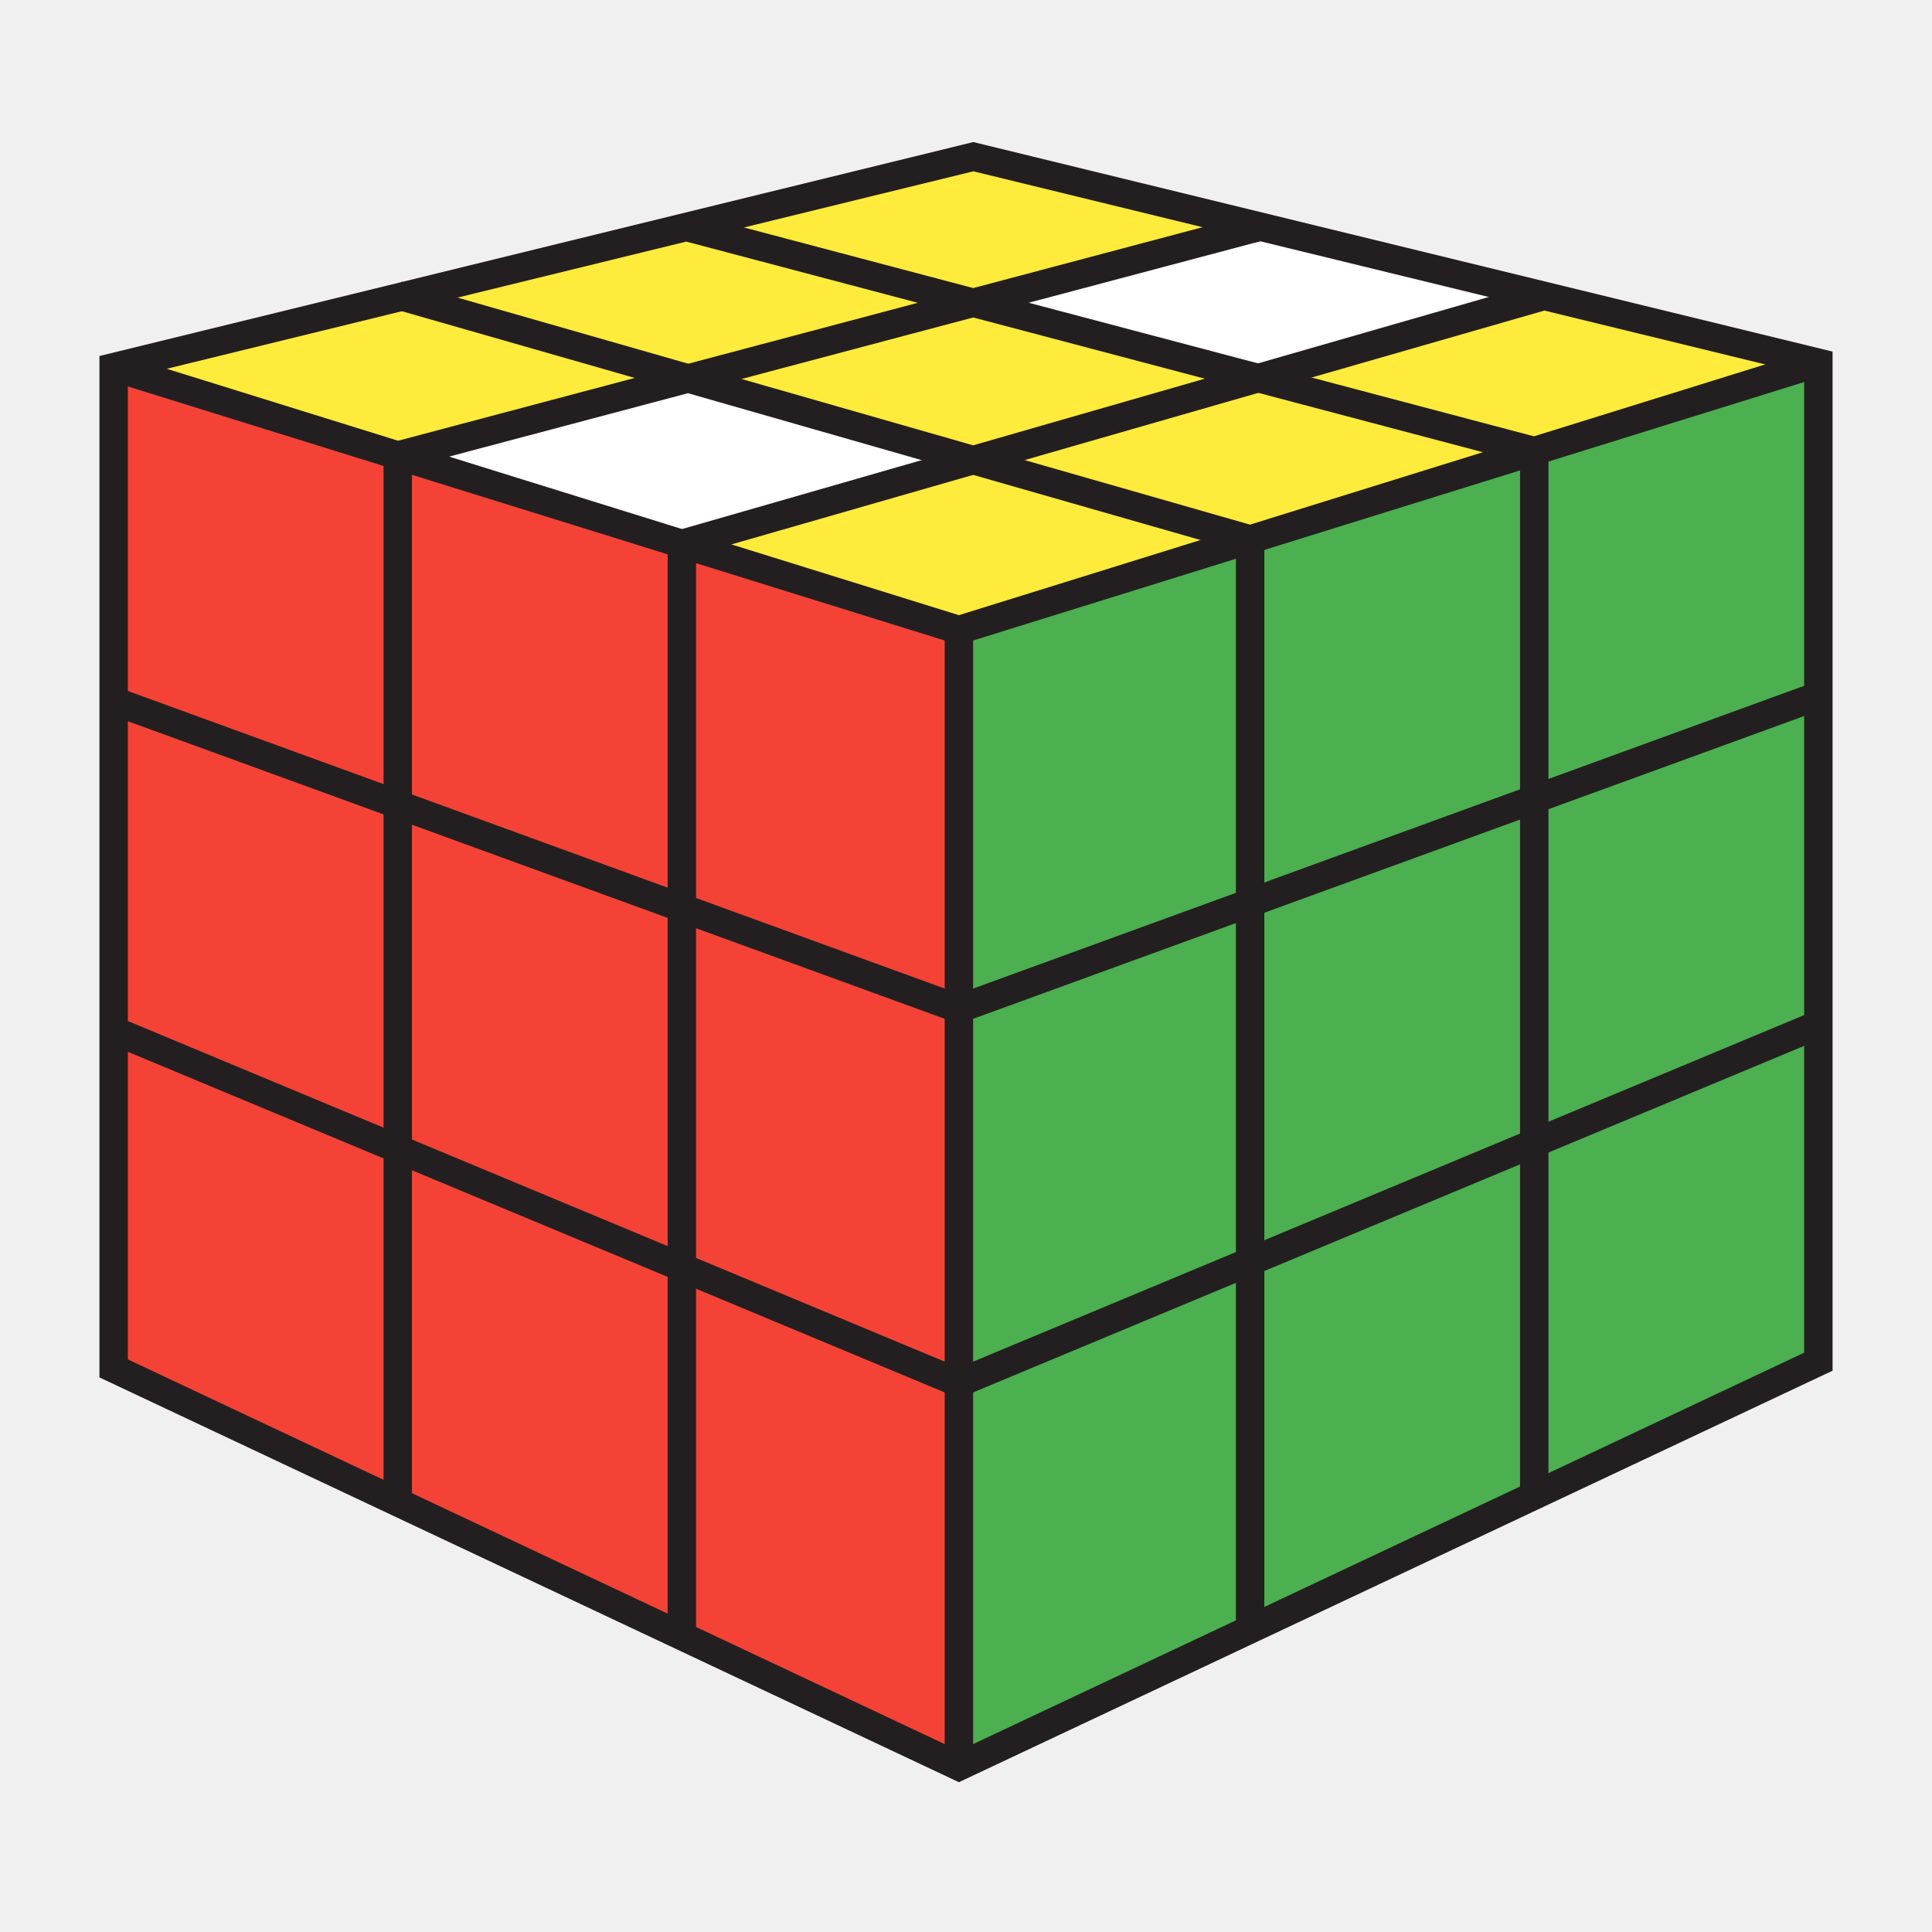
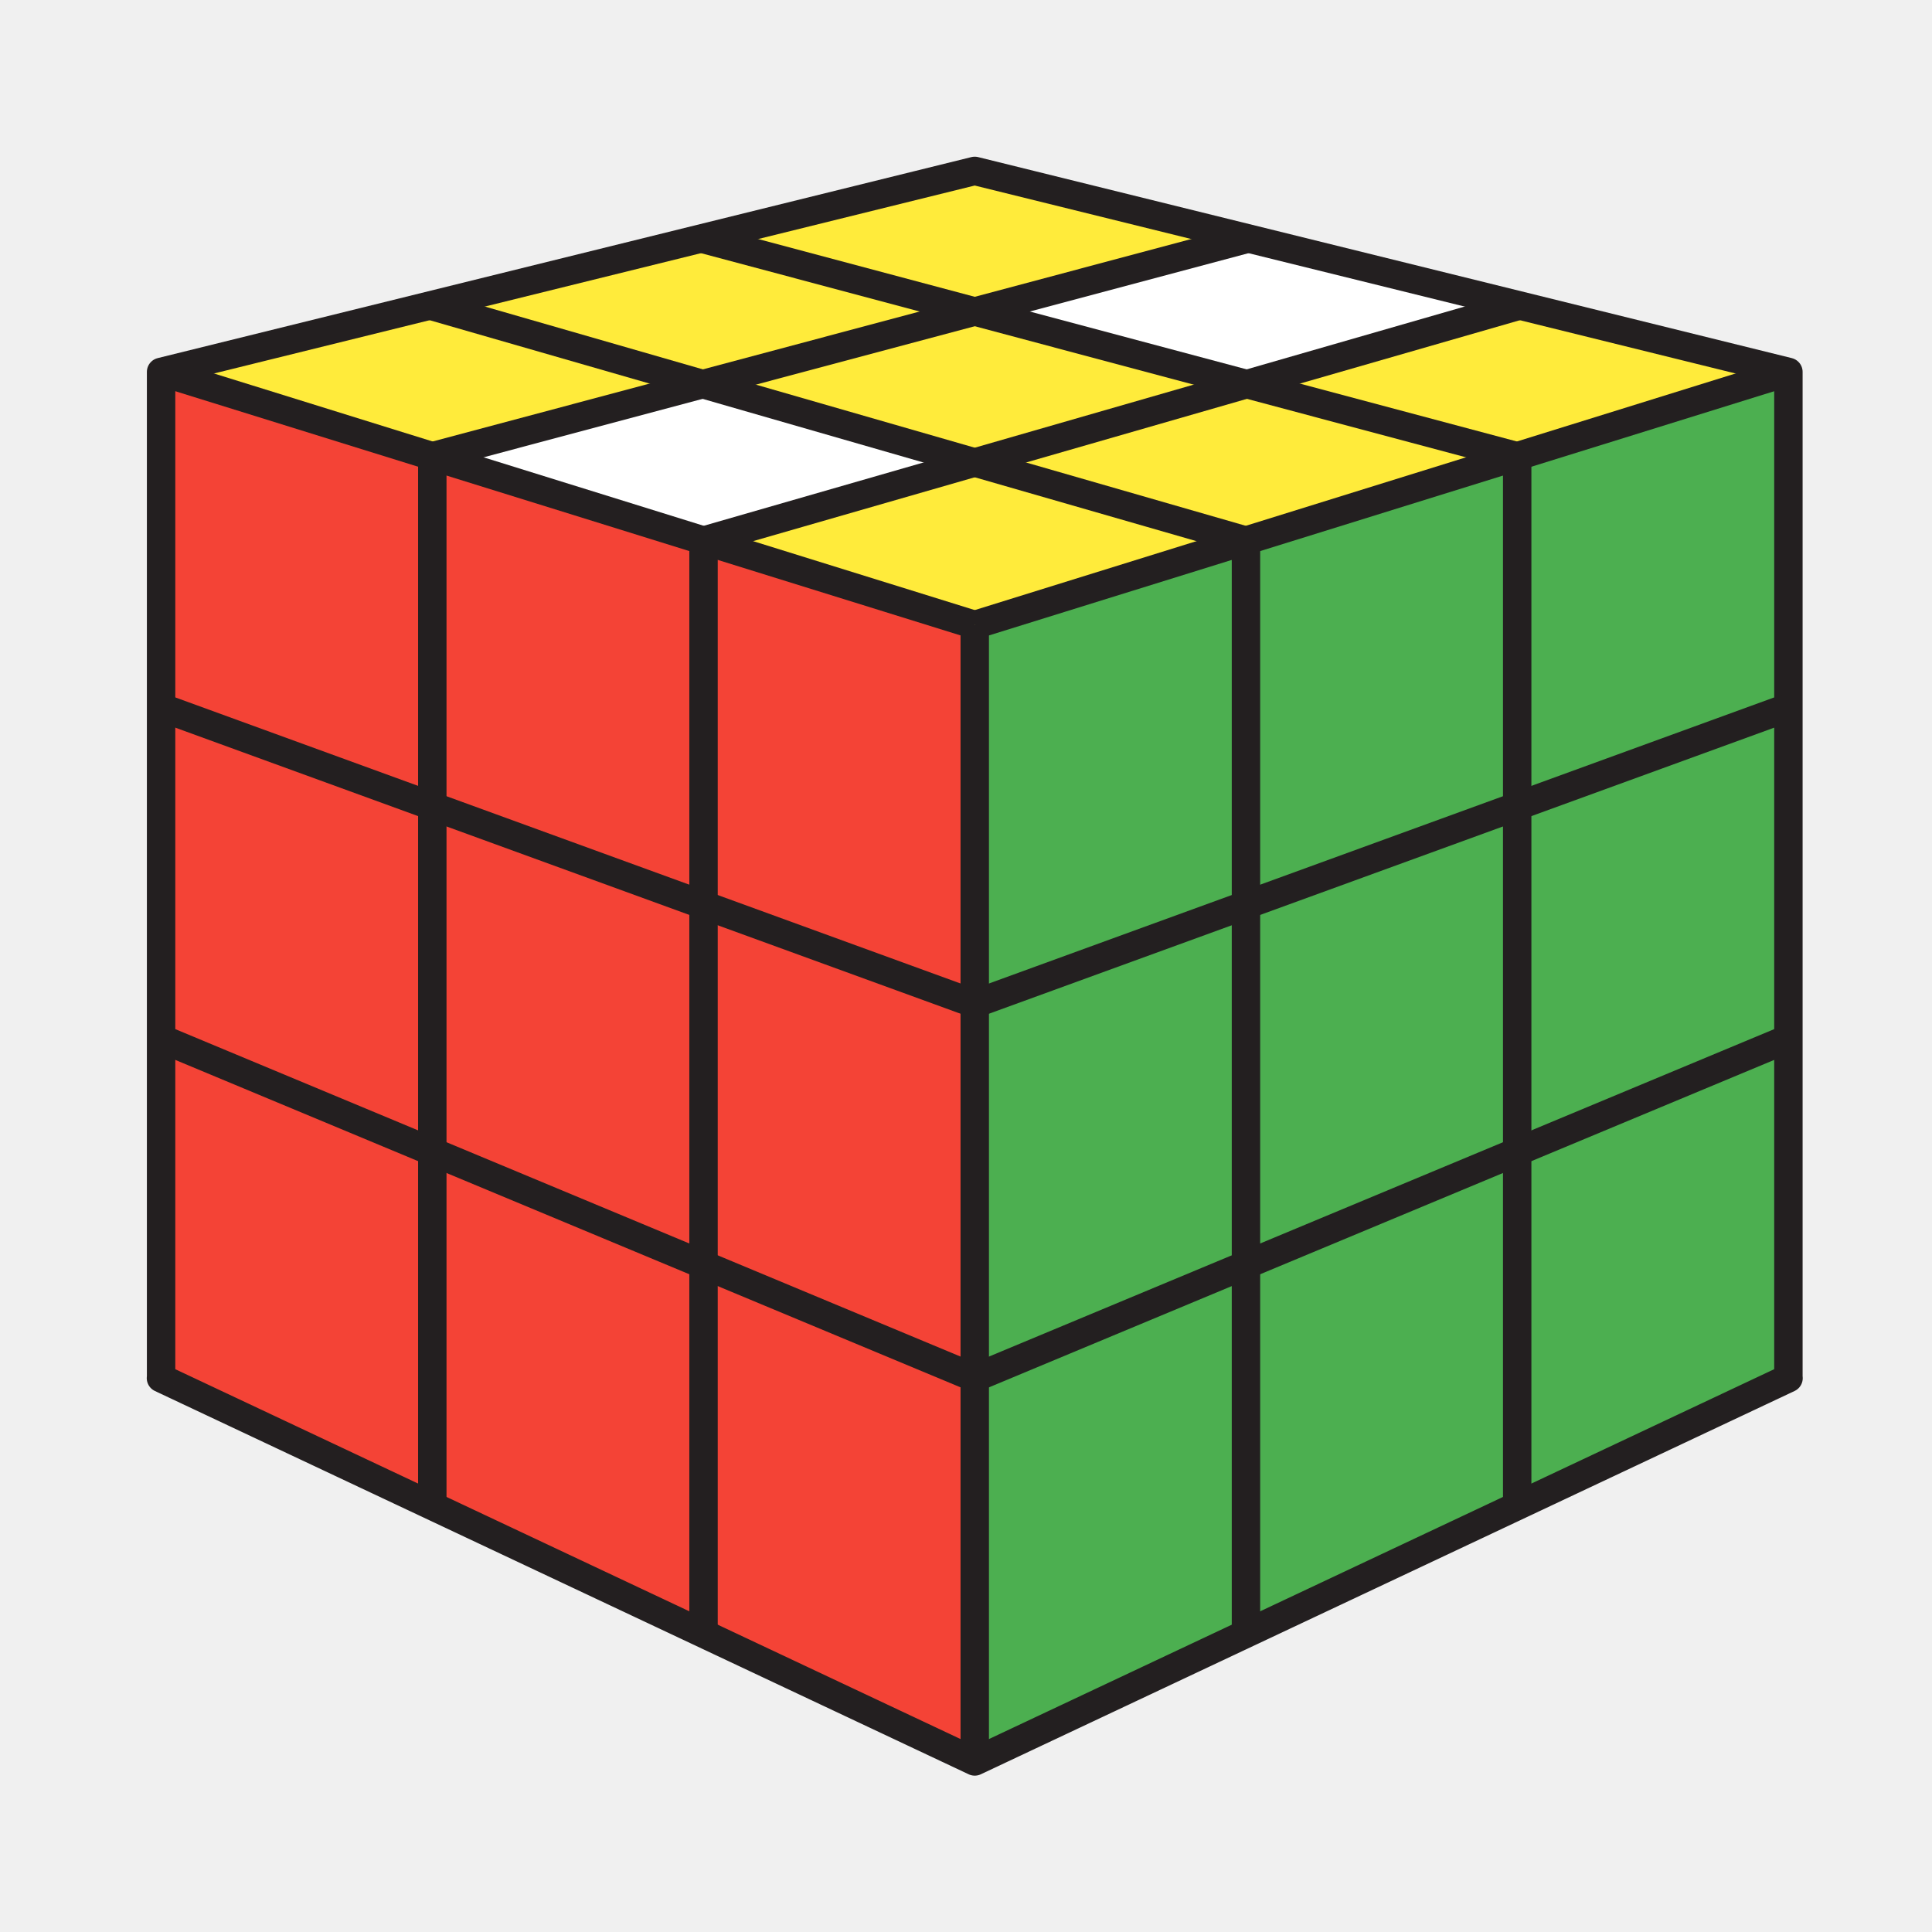
<svg xmlns="http://www.w3.org/2000/svg" width="136px" height="136px" viewBox="0 0 136 136" version="1.1">
  <g id="3x3x3/roux/ep/columns" stroke="none" stroke-width="1" fill="none" fill-rule="evenodd">
    <g id="3x3x3/3D">
-       <g id="Front" transform="translate(8, 25.8457)" fill="#F44336">
+       <g id="Right" transform="translate(68.5, 25.5352)" fill="#4CAF50">
+         <g id="Bottom" transform="translate(0, 46.5869)">
+           <polygon id="RBB" points="57.392 0.913 57.392 24.894 38.299 33.887 38.3 8.949" />
+           <polygon id="RBM" points="38.299 8.949 38.299 33.887 19.208 42.88 19.207 16.91" />
+           <polygon id="RBF" points="0.116 24.854 19.207 16.91 19.207 42.88 0.116 51.872" />
+         </g>
+         <g id="Equator" transform="translate(0, 23.4404)">
+           <polygon id="REB" points="57.392 0.817 57.392 24.134 38.3 32.096 38.3 7.773" />
+           <polygon id="REM" points="38.299 7.773 38.299 32.095 19.208 40.056 19.208 14.729" />
+           <polygon id="REF" points="0 21.684 19.207 14.729 19.207 40.056 0.116 48" />
+         </g>
+         <g id="Top">
+           <polygon id="RTB" points="57.392 0.645 57.392 24.257 38.299 31.214 38.299 6.603" />
+           <polygon id="RTM" points="38.3 31.214 19.208 38.17 19.208 12.522 38.299 6.603" />
+           <polygon id="RTF" points="0.116 18.459 19.208 12.522 19.207 38.17 2.27920793e-14 45.125" />
+         </g>
+       </g>
+       <g id="Front" transform="translate(11, 25.8457)" fill="#F44336">
        <g id="Bottom" transform="translate(0, 46.6934)">
-           <polygon id="FBR" points="59.5 24.811 59.5 51.812 40 42.627 40 16.68" />
-           <polygon id="FBM" points="40 16.68 40 42.627 20 33.207 20 8.34" />
-           <polygon id="FBL" points="0 -5.68434189e-14 20 8.34 20 33.207 0 23.787" />
+           <polygon id="FBR" points="57.616 24.455 57.616 51.481 38.524 42.463 38.524 16.493" />
+           <polygon id="FBM" points="38.524 16.493 38.524 42.463 19.432 33.47 19.432 8.532" />
+           <polygon id="FBL" points="0.34 0.571 19.432 8.532 19.432 33.47 0.291 24.455" />
        </g>
        <g id="Top" transform="translate(0, 0)">
          <g id="Equator" transform="translate(0, 23.4944)">
-             <polygon id="FER" points="59.5 21.677 59.5 48.011 40 39.879 40 14.573" />
-             <polygon id="FEM" points="40 14.573 40 39.879 20 31.539 20 7.286" />
-             <polygon id="FEL" points="0 23.199 0 0 20 7.286 20 31.539" />
+             <polygon id="FER" points="57.616 21.32 57.616 47.654 38.524 39.692 38.524 14.365" />
+             <polygon id="FEM" points="38.524 14.365 38.524 39.692 19.432 31.731 19.432 7.409" />
+             <polygon id="FEL" points="0.34 23.77 0.291 0.452 19.432 7.409 19.432 31.731" />
          </g>
-           <polygon id="FTR" points="59.5 18.505 59.5 45.172 40 38.067 40 12.441" />
-           <polygon id="FTM" points="20 6.221 40 12.441 40 38.068 20 30.781" />
-           <polygon id="FTL" points="0 0 20 6.221 20 30.78 0 23.494" />
+           <polygon id="FTR" points="57.616 18.148 57.616 44.814 38.524 37.859 38.524 12.211" />
+           <polygon id="FTM" points="19.432 6.293 38.524 12.211 38.524 37.859 19.432 30.903" />
+           <polygon id="FTL" points="0.291 0.335 19.432 6.293 19.432 30.903 0.34 23.947" />
        </g>
      </g>
-       <g id="Right" transform="translate(67.5, 25.5352)" fill="#4CAF50">
-         <g id="Bottom" transform="translate(0, 46.5869)">
-           <polygon id="RBB" points="60.5 0 60.5 23.733 40.5 33.153 40.5 8.51" />
-           <polygon id="RBM" points="40.5 8.51 40.5 33.154 20.5 42.573 20.5 16.68" />
-           <polygon id="RBF" points="0 25.229 20.5 16.68 20.5 42.574 0 52.228" />
+       <g id="Top" transform="translate(11, 11.0293)">
+         <g id="Front" transform="translate(0, 9.7554)">
+           <polygon id="TFR" fill="#FFEB3B" points="38.524 17.272 57.616 23.209 76.707 17.272 57.615 11.771" />
+           <polygon id="TFM" fill="#FFFFFF" points="38.524 17.272 57.615 11.771 38.355 6.19 19.265 11.354" />
+           <polygon id="TFL" fill="#FFEB3B" points="0.34 5.396 19.432 0.745 38.355 6.27 19.265 11.354" />
        </g>
-         <g id="Equator" transform="translate(0, 23.4404)">
-           <polygon id="REB" points="60.5 0 60.5 23.146 40.5 31.656 40.5 7.286" />
-           <polygon id="REM" points="40.5 7.286 40.5 31.656 20.5 39.826 20.5 14.573" />
-           <polygon id="REF" points="0 22.042 20.5 14.573 20.5 39.826 0 48.375" />
+         <g id="Section" transform="translate(18.6699, 4.9453)" fill="#FFEB3B">
+           <polygon id="TSR" points="58.037 11.08 77 16.164 58.037 22.082 38.946 16.581" />
+           <polygon id="TSM" points="19.685 11 38.899 16.581 58.038 11.08 38.861 5.947" />
+           <polygon id="TSL" points="19.685 0.814 38.899 5.947 19.685 11.08 0.762 5.555" />
        </g>
-         <g id="Top">
-           <polygon id="RTB" points="60.5 5.68434189e-14 60.5 23.44 40.5 30.727 40.5 6.22" />
-           <polygon id="RTM" points="40.5 30.727 20.5 38.014 20.5 12.44 40.5 6.22" />
-           <polygon id="RTF" points="0 18.815 20.5 12.439 20.5 38.013 0 45.482" />
+         <g id="Back" transform="translate(38.315, 0)">
+           <polygon id="TBR" fill="#FFEB3B" points="57.652 10.476 76.577 15.151 57.355 21.11 38.328 16.026" />
+           <polygon id="TBM" fill="#FFFFFF" points="57.652 10.476 38.393 16.026 19.216 10.892 38.685 5.759" />
+           <polygon id="TBL" fill="#FFEB3B" points="38.688 5.759 19.216 10.893 3.55271368e-14 5.759 19.338 0.991" />
        </g>
      </g>
-       <g id="Top" transform="translate(8, 11.0293)">
-         <g id="Front" transform="translate(0, 9.7554)">
-           <polygon id="TFR" fill="#FFEB3B" points="40 17.502 59.5 23.566 80 17.189 60.501 11.604" />
-           <polygon id="TFM" fill="#FFFFFF" points="40 17.502 60.501 11.604 40 5.793 20 11.281" />
-           <polygon id="TFL" fill="#FFEB3B" points="0 5.061 20.67 -3.55271368e-14 40 5.793 20 11.282" />
-         </g>
-         <g id="Section" transform="translate(20.6699, 4.9453)" fill="#FFEB3B">
-           <polygon id="TSR" points="60.033 10.604 79.33 15.781 59.33 22 39.832 16.415" />
-           <polygon id="TSM" points="19.33 10.604 39.831 16.415 60.033 10.604 39.831 5.337" />
-           <polygon id="TSL" points="19.645 -3.55271368e-14 39.832 5.337 19.33 10.604 2.13162821e-14 4.811" />
-         </g>
-         <g id="Back" transform="translate(40.315, 0)">
-           <polygon id="TBR" fill="#FFEB3B" points="59.685 9.629 79.685 14.506 59.685 20.726 40.388 15.549" />
-           <polygon id="TBM" fill="#FFFFFF" points="59.685 9.629 40.388 15.549 20.186 10.282 39.685 4.751" />
-           <polygon id="TBL" fill="#FFEB3B" points="39.685 4.751 20.186 10.282 0 4.945 20.2 -4.26325641e-14" />
-         </g>
-       </g>
-       <g id="Linework" transform="translate(8, 11.0292)" stroke="#231F20">
-         <path d="M59.5,33.321 L59.5,113.321" id="Stroke-28" stroke-width="2" />
-         <path d="M40,27.257 L40,104.137" id="Stroke-30" stroke-width="2" />
-         <path d="M20,21.037 L20,94.717" id="Stroke-31" stroke-width="2" />
-         <path d="M80,26.945 L80,103.666" id="Stroke-32" stroke-width="2" />
-         <path d="M100,20.726 L100,94.247" id="Stroke-33" stroke-width="2" />
-         <polyline id="Stroke-34" stroke-width="2" points="0 14.816 59.5 33.322 120 14.505" />
-         <polyline id="Stroke-36" stroke-width="2" points="0 38.311 59.5 59.989 120 37.947" />
-         <polyline id="Stroke-38" stroke-width="2" points="0 61.51 59.5 86.322 120 61.093" />
-         <path d="M40.315,4.945 L100,20.725" id="Stroke-41" stroke-width="2" />
-         <path d="M20,9.756 L80,26.945" id="Stroke-42" stroke-width="2" />
-         <polygon id="Stroke-43" stroke-width="2" points="120 14.506 120 84.826 59.5 113.321 0 85.297 0 14.817 60.515 1.42108547e-14" />
-         <path d="M80.703,4.923 L20,21.037" id="Stroke-45" stroke-width="2" />
-         <path d="M100.694,9.798 L40,27.257" id="Stroke-46" stroke-width="2" />
+       <g id="Linework" transform="translate(11.3307, 12.03)" stroke="#231F20">
+         <path d="M37.886,4.722 L95.469,20.089" id="Stroke-43" stroke-width="2" />
+         <path d="M19.078,9.517 L76.376,26.027" id="Stroke-44" stroke-width="2" />
+         <path d="M76.398,4.798 L19.101,20.089" id="Stroke-45" stroke-width="2" />
+         <path d="M95.637,9.476 L38.194,26.027" id="Stroke-46" stroke-width="2" />
+         <path d="M76.377,26.026 L76.377,102.971" id="Stroke-47" stroke-width="2" />
+         <path d="M95.469,20.089 L95.469,93.98" id="Stroke-48" stroke-width="2" />
+         <path d="M38.193,26.026 L38.193,102.971" id="Stroke-49" stroke-width="2" />
+         <path d="M19.101,20.089 L19.101,93.98" id="Stroke-50" stroke-width="2" />
+         <polygon id="Stroke-51" stroke-width="2" stroke-linejoin="round" points="57.285 2.84217094e-14 114.561 14.15 114.561 84.964 114.57 84.982 57.285 111.964 -2.84217094e-14 84.982 0.009 84.964 0.009 14.15" />
+         <path d="M57.285,31.964 L57.285,111.964" id="Stroke-28" stroke-width="2" />
+         <path d="M57.285,31.964 L114.561,14.151" id="Stroke-30" stroke-width="2" />
+         <path d="M0.009,14.15 L57.285,31.963" id="Stroke-32" stroke-width="2" />
+         <path d="M57.285,58.63 L114.561,37.763" id="Stroke-34" stroke-width="2" />
+         <path d="M0.009,37.763 L57.285,58.63" id="Stroke-36" stroke-width="2" />
+         <path d="M57.285,84.964 L114.561,61.08" id="Stroke-38" stroke-width="2" />
+         <path d="M0.009,61.08 L57.285,84.964" id="Stroke-40" stroke-width="2" />
      </g>
    </g>
  </g>
</svg>
